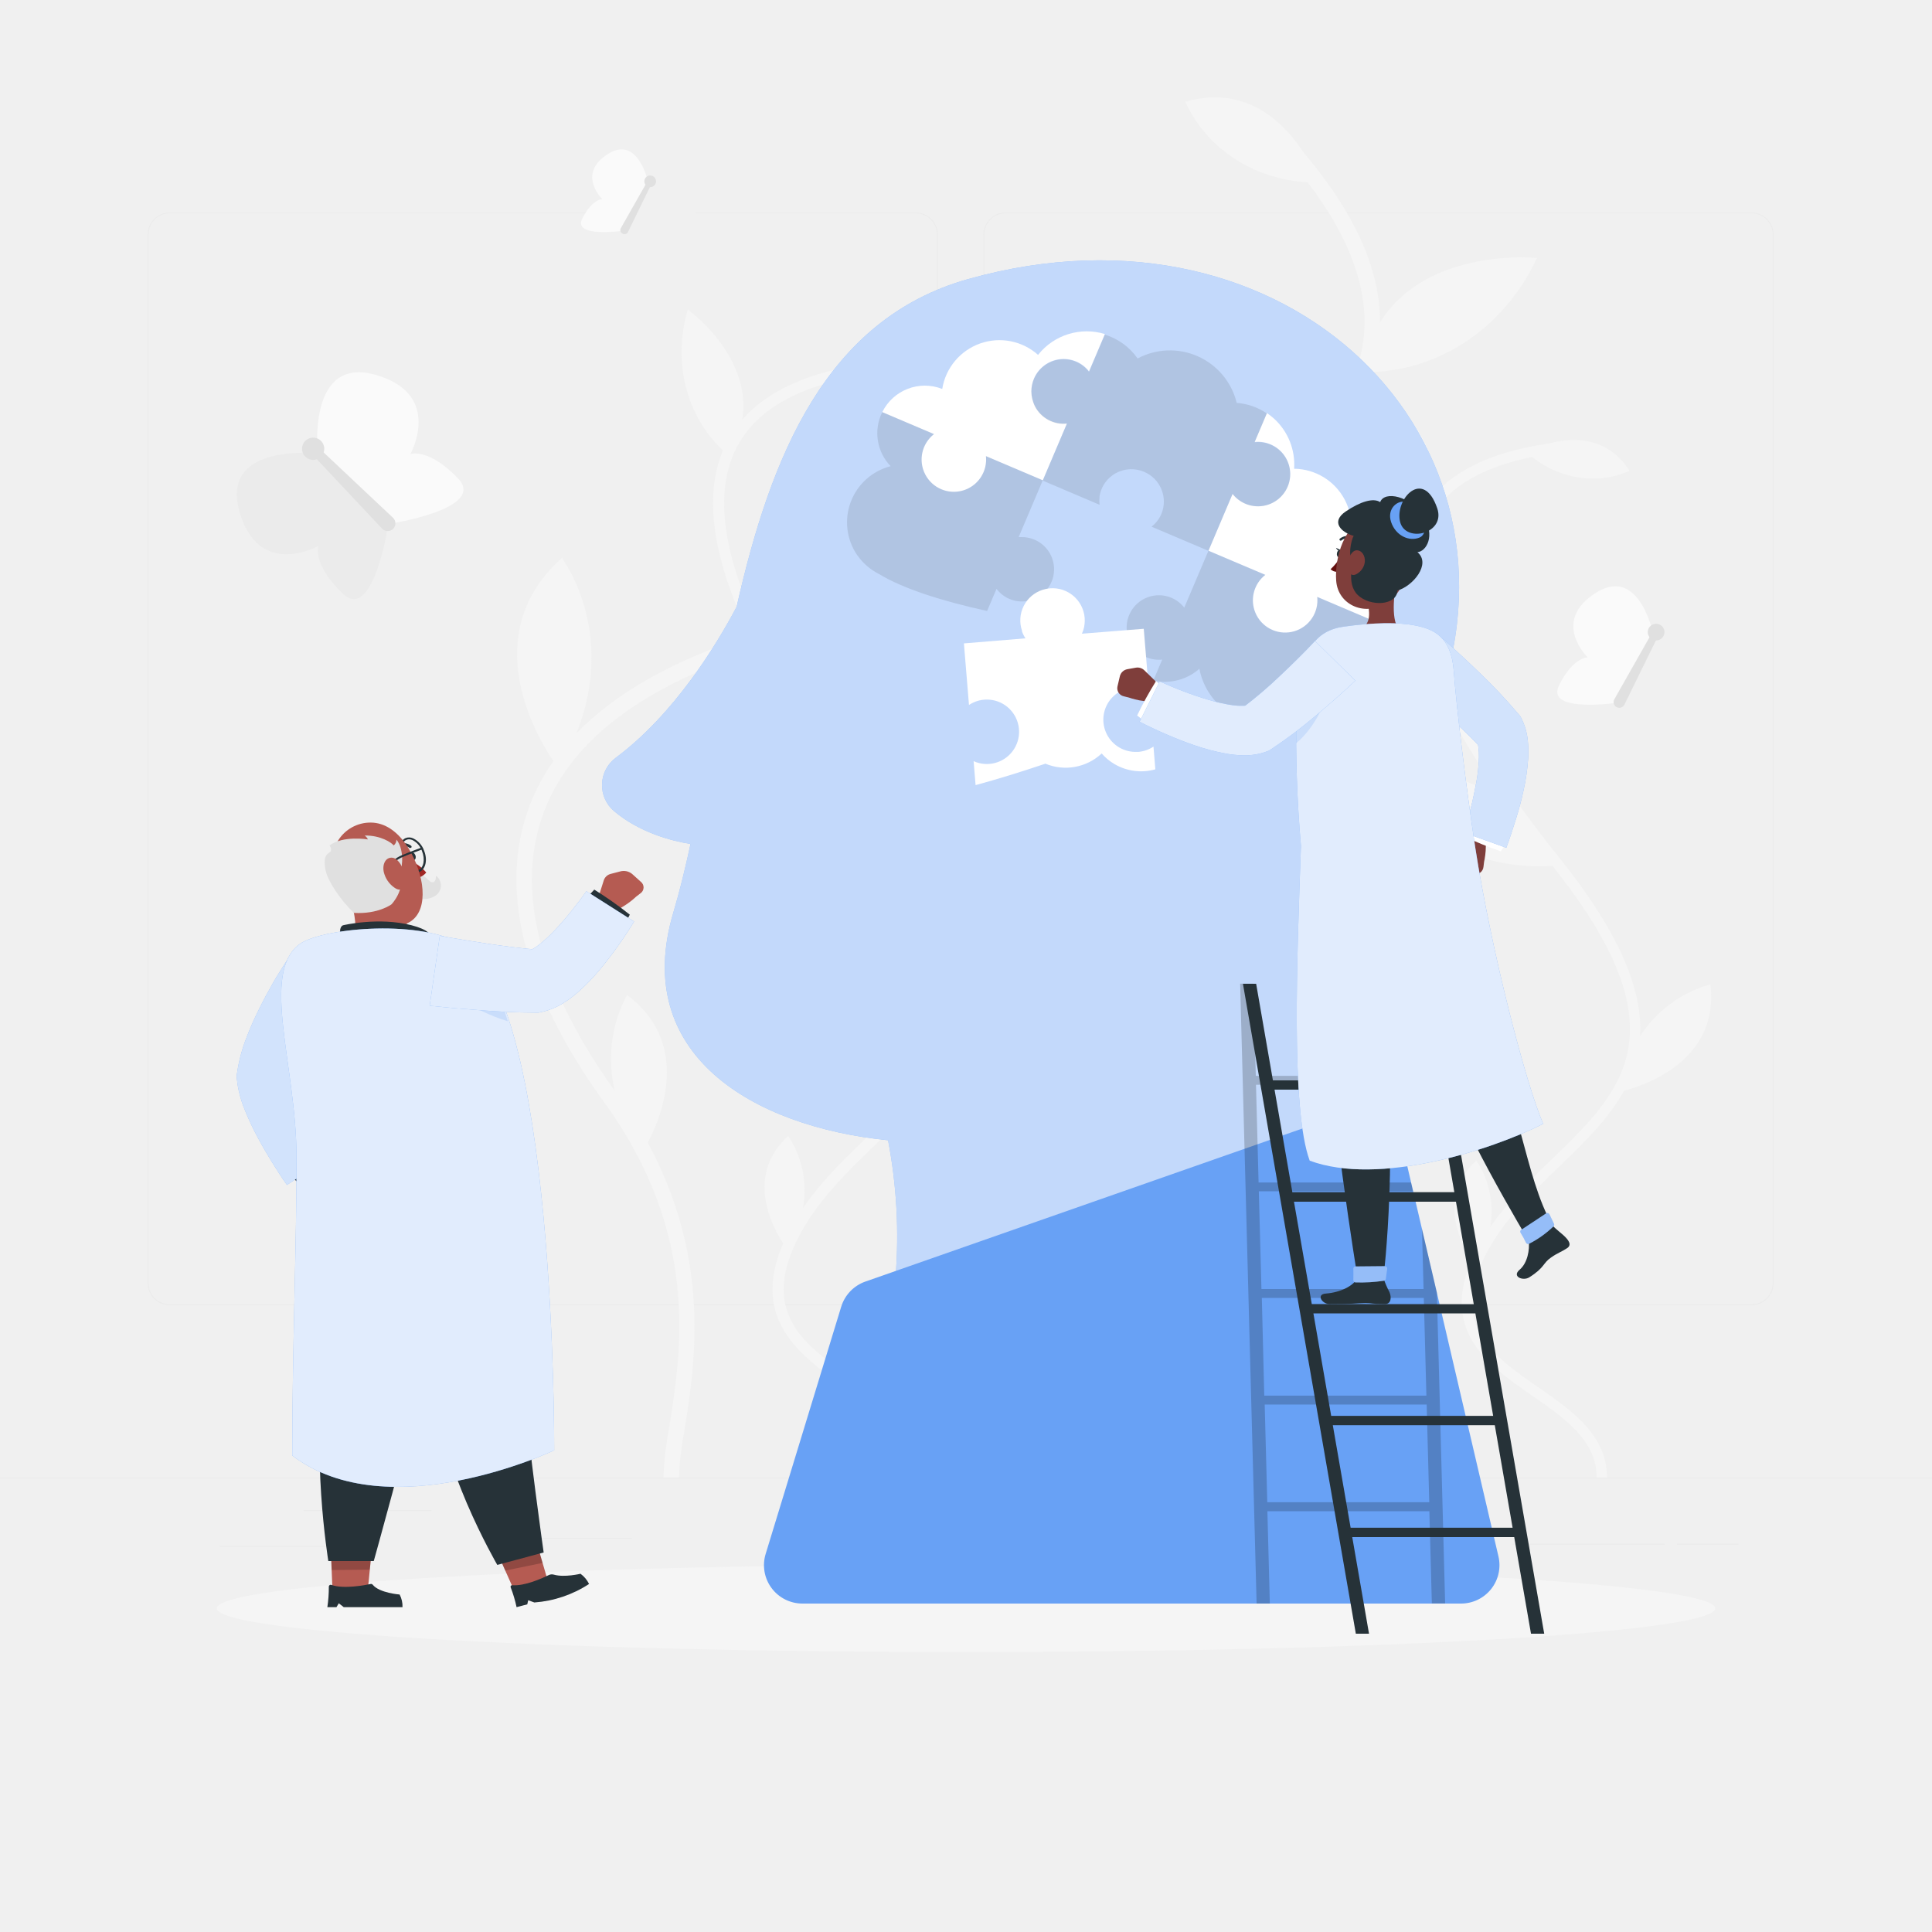
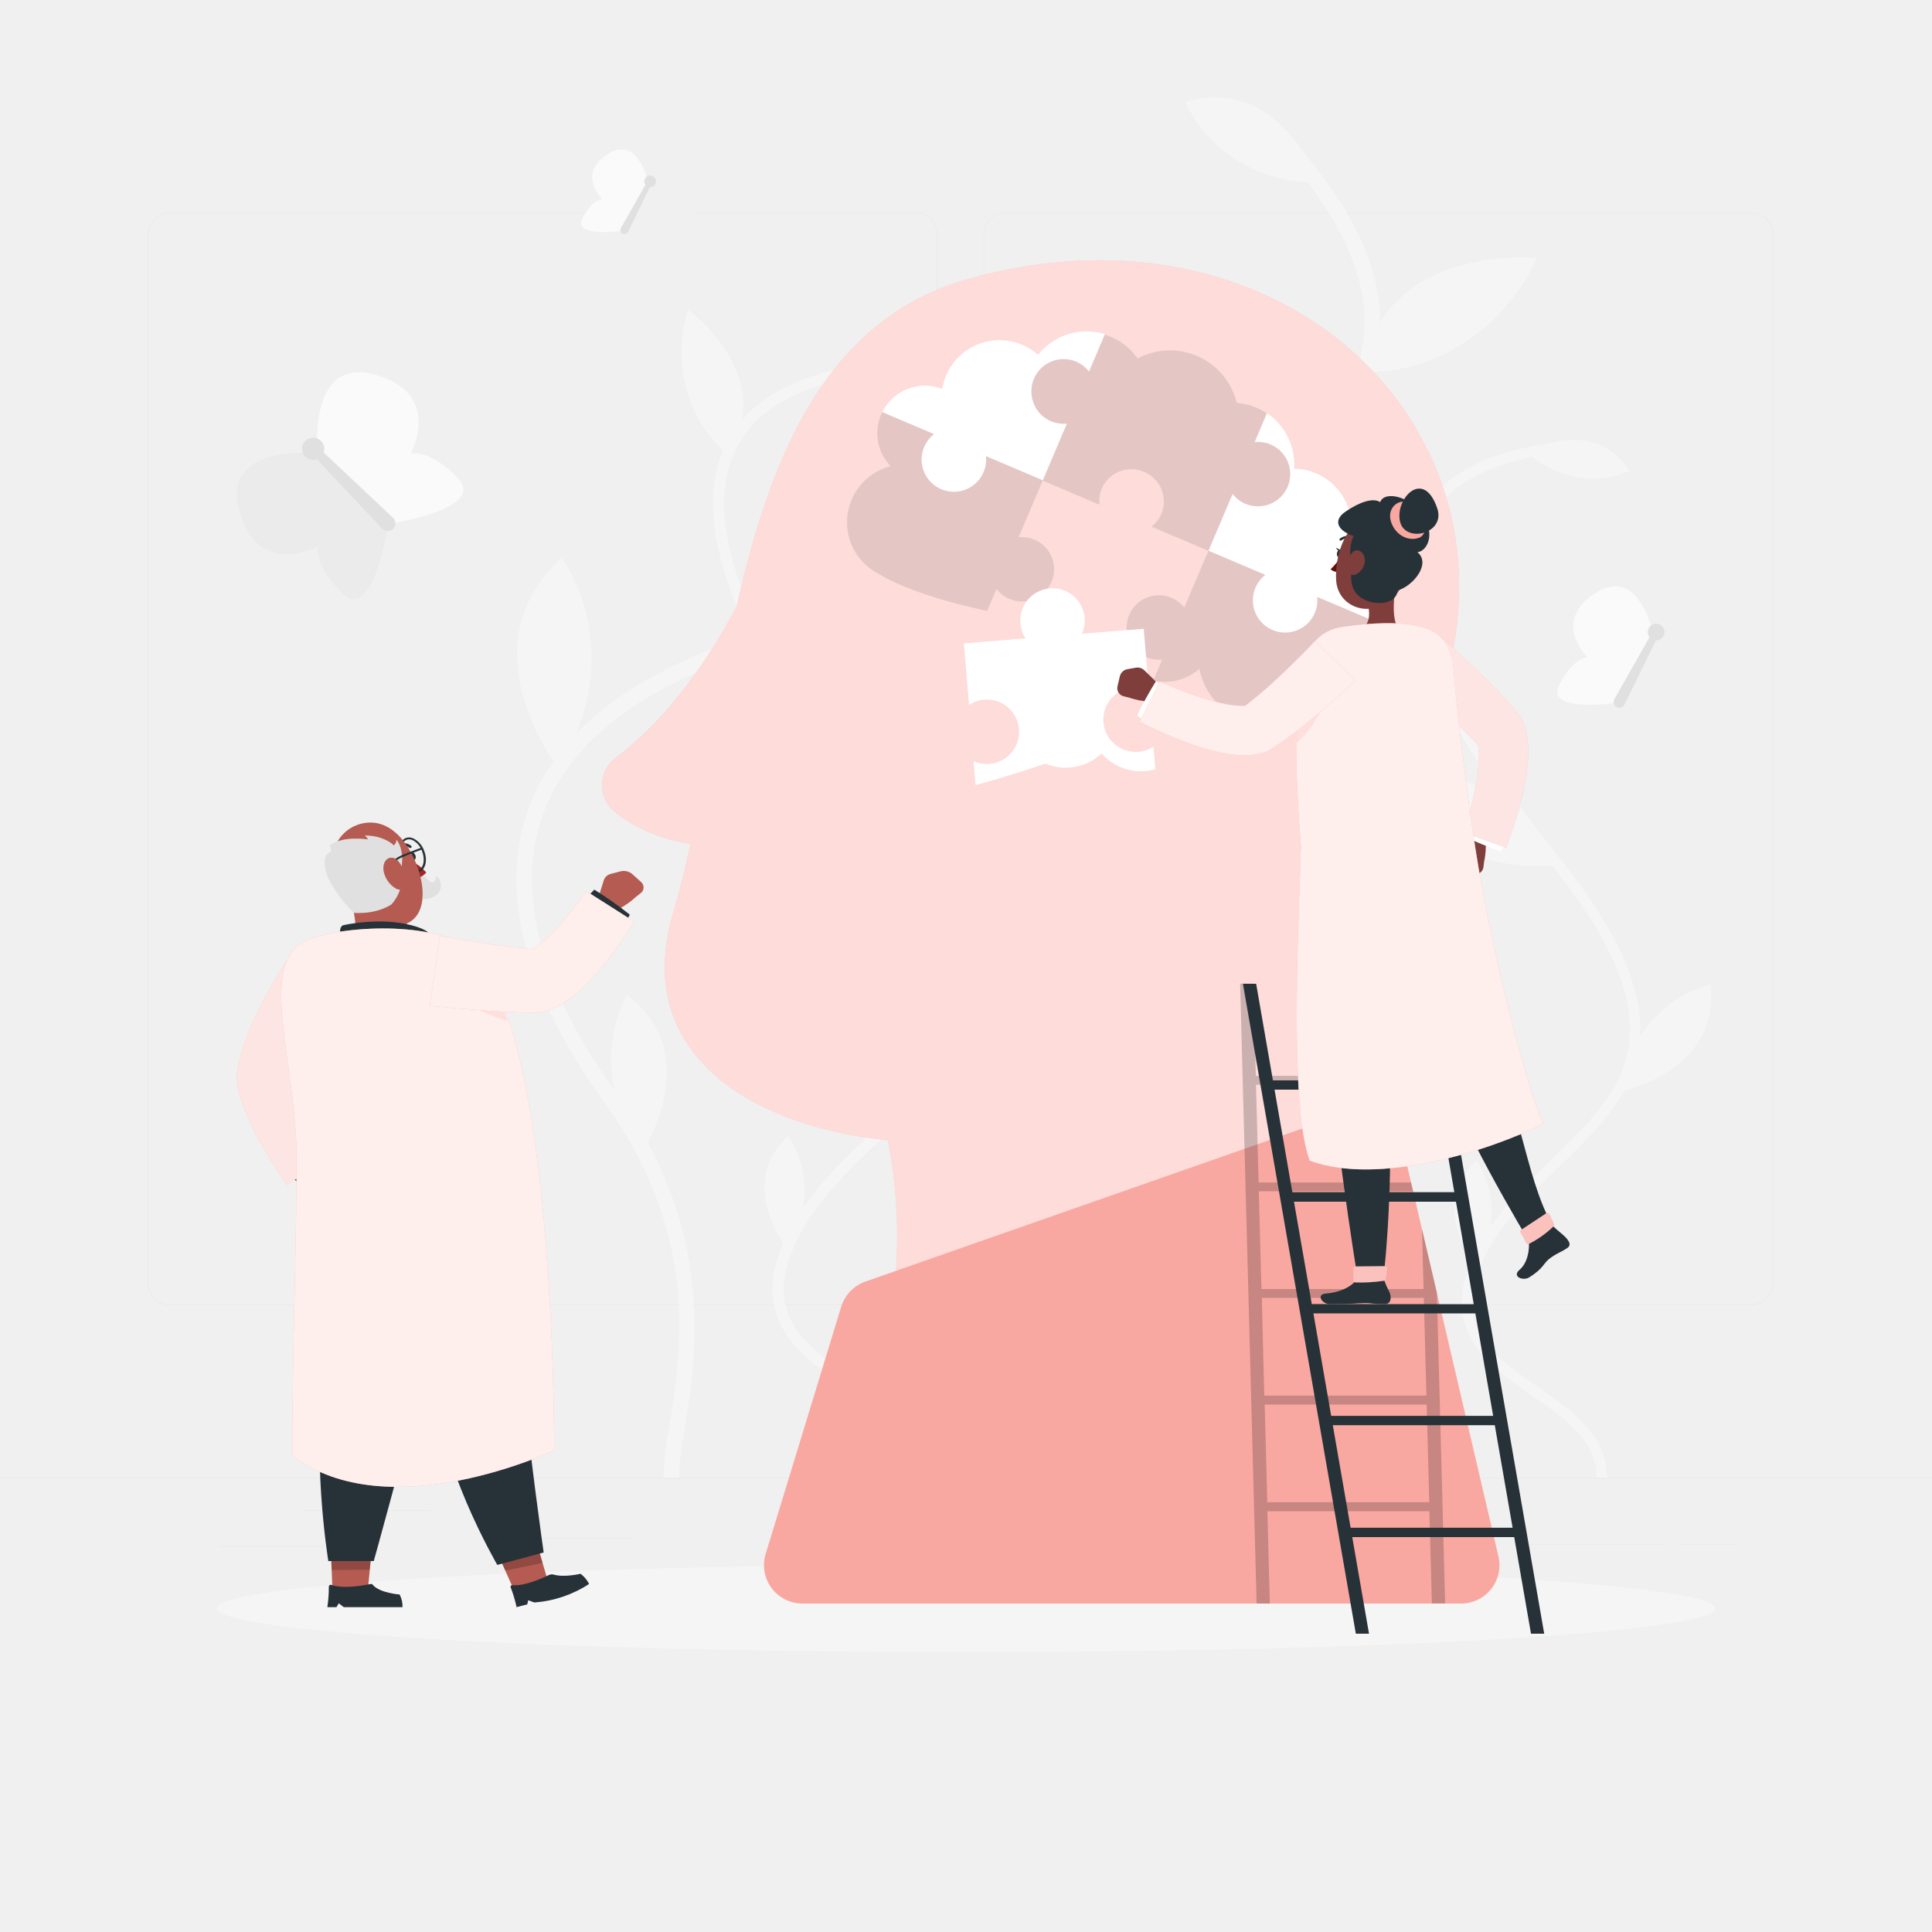
<svg xmlns="http://www.w3.org/2000/svg" viewBox="0 0 500 500">
-   <g id="freepik--background-complete--inject-2">
+   <g id="freepik--background-complete--inject-53">
    <rect y="382.4" width="500" height="0.25" style="fill:#ebebeb" />
    <rect x="78.54" y="390.79" width="33.12" height="0.25" style="fill:#ebebeb" />
    <rect x="133.33" y="398" width="30.17" height="0.25" style="fill:#ebebeb" />
    <rect x="56.85" y="400.07" width="38.25" height="0.25" style="fill:#ebebeb" />
    <rect x="434" y="399.53" width="15.9" height="0.25" style="fill:#ebebeb" />
    <rect x="391.47" y="399.53" width="39.32" height="0.25" style="fill:#ebebeb" />
    <rect x="250" y="390.66" width="30.33" height="0.25" style="fill:#ebebeb" />
    <rect x="284.67" y="390.66" width="72.1" height="0.25" style="fill:#ebebeb" />
    <path d="M237,337.8H43.91a5.71,5.71,0,0,1-5.7-5.71V60.66A5.71,5.71,0,0,1,43.91,55H237a5.71,5.71,0,0,1,5.71,5.71V332.09A5.71,5.71,0,0,1,237,337.8ZM43.91,55.2a5.46,5.46,0,0,0-5.45,5.46V332.09a5.46,5.46,0,0,0,5.45,5.46H237a5.47,5.47,0,0,0,5.46-5.46V60.66A5.47,5.47,0,0,0,237,55.2Z" style="fill:#ebebeb" />
    <path d="M453.31,337.8H260.21a5.72,5.72,0,0,1-5.71-5.71V60.66A5.72,5.72,0,0,1,260.21,55h193.1A5.71,5.71,0,0,1,459,60.66V332.09A5.71,5.71,0,0,1,453.31,337.8ZM260.21,55.2a5.47,5.47,0,0,0-5.46,5.46V332.09a5.47,5.47,0,0,0,5.46,5.46h193.1a5.47,5.47,0,0,0,5.46-5.46V60.66a5.47,5.47,0,0,0-5.46-5.46Z" style="fill:#ebebeb" />
    <path d="M175.67,382.4h-4a90.33,90.33,0,0,1,1.51-12.94c3.18-19.91,8-50-16.88-84.29-14.72-20.29-29.94-50.25-18.82-77.71C147.7,182.22,178.15,165,228,156.24,299.36,143.71,342,122.51,351.24,95c5.72-17-1.47-36.52-21.37-57.93l2.93-2.72c21,22.56,28.45,43.4,22.23,61.92-9.75,29-53.44,51.15-126.35,64-48.39,8.5-77.83,24.91-87.49,48.78-10.43,25.76,4.22,54.39,18.35,73.87,25.85,35.64,20.68,67.95,17.59,87.26A87.25,87.25,0,0,0,175.67,382.4Z" style="fill:#f5f5f5" />
    <path d="M144.45,198.71c11.39-17.6,11.28-38.72,1-54.35C119.89,167.19,144.45,198.71,144.45,198.71Z" style="fill:#f5f5f5" />
    <path d="M226.91,158.61c24.56-9.86,50.7-4.62,67.56,12C260,196.65,226.91,158.61,226.91,158.61Z" style="fill:#f5f5f5" />
    <path d="M397.77,66.76c-8.82,18.91-26.69,30-45.33,29.53C358.21,62.71,397.77,66.76,397.77,66.76Z" style="fill:#f5f5f5" />
    <path d="M166.49,297.73c-9.58-12.31-10.85-28-4.2-40.23C182.67,272.78,166.49,297.73,166.49,297.73Z" style="fill:#f5f5f5" />
    <path d="M341.41,47.24c-15.6.22-28.88-8.2-34.65-20.89C331.24,19.29,341.41,47.24,341.41,47.24Z" style="fill:#f5f5f5" />
    <path d="M415.89,382.4h-2.68c0-9.63-8.15-15.28-16.78-21.26C385,353.2,372,344.19,381.67,324.33c4.68-9.59,12.36-17,19.79-24.17,18.52-17.88,34.52-33.32.2-76.22-31.05-38.82-43.25-69.36-35.28-88.32,5.09-12.1,18.11-19.28,38.7-21.34l.26,2.68c-19.53,2-31.8,8.58-36.48,19.7-7.57,18,4.5,47.6,34.9,85.6,35.85,44.82,18.22,61.83-.44,79.84-7.26,7-14.77,14.25-19.23,23.41-8.67,17.79,2.28,25.38,13.87,33.42C406.78,365,415.89,371.37,415.89,382.4Z" style="fill:#f5f5f5" />
    <path d="M419,282.58c2.08-13.93,11.51-24.52,23.65-27.81C445.37,277.6,419,282.58,419,282.58Z" style="fill:#f5f5f5" />
    <path d="M403.25,223.93c-8-15.87-23.5-24.83-39.35-24C369.67,228.4,403.25,223.93,403.25,223.93Z" style="fill:#f5f5f5" />
    <path d="M357.93,101.79c-3.95,13.45.14,27,9.73,35C379.66,117.32,357.93,101.79,357.93,101.79Z" style="fill:#f5f5f5" />
    <path d="M381.83,327.51c5.61-8.85,5.46-19.4.23-27.17C369.42,311.87,381.83,327.51,381.83,327.51Z" style="fill:#f5f5f5" />
    <path d="M395,117c7.76,7,18.19,8.69,26.73,4.85C412.53,107.41,395,117,395,117Z" style="fill:#f5f5f5" />
    <path d="M240.43,382.4h-2.89c0-10.37-8.78-16.46-18.08-22.91-12.34-8.55-26.32-18.25-15.89-39.65,5-10.32,13.3-18.31,21.3-26,20-19.26,37.2-35.9.23-82.11-33.46-41.82-46.6-74.72-38-95.15,5.48-13,19.51-20.76,41.69-23l.28,2.88c-21,2.1-34.26,9.25-39.3,21.22-8.15,19.39,4.85,51.28,37.6,92.22,38.62,48.28,19.63,66.6-.48,86-7.82,7.55-15.9,15.35-20.71,25.22-9.34,19.17,2.45,27.35,14.94,36C230.61,363.7,240.43,370.51,240.43,382.4Z" style="fill:#f5f5f5" />
    <path d="M243.78,274.87c2.23-15,12.39-26.41,25.47-30C272.18,269.5,243.78,274.87,243.78,274.87Z" style="fill:#f5f5f5" />
    <path d="M226.81,211.69c-8.62-17.1-25.32-26.75-42.4-25.82C190.64,216.5,226.81,211.69,226.81,211.69Z" style="fill:#f5f5f5" />
    <path d="M178,80.11c-4.25,14.49.15,29,10.49,37.72C201.4,96.84,178,80.11,178,80.11Z" style="fill:#f5f5f5" />
    <path d="M203.74,323.27c6-9.53,5.87-20.9.24-29.27C190.36,306.42,203.74,323.27,203.74,323.27Z" style="fill:#f5f5f5" />
    <path d="M217.92,96.47c8.36,7.58,19.59,9.36,28.79,5.23C236.8,86.16,217.92,96.47,217.92,96.47Z" style="fill:#f5f5f5" />
    <path d="M82.23,117.33l18.28,18.28s-3.86,25.67-11.83,18-6.27-12.31-6.27-12.31S66.88,150,61.93,132.26,82.23,117.33,82.23,117.33Z" style="fill:#ebebeb" />
    <path d="M82.23,117.33l18.28,18.28s25.68-3.86,18-11.83-12.3-6.27-12.3-6.27S114.86,102,97.16,97,82.23,117.33,82.23,117.33Z" style="fill:#fafafa" />
    <circle cx="81.04" cy="116.14" r="2.88" style="fill:#e0e0e0" />
    <path d="M101.76,136.85h0a2,2,0,0,1-2.84,0L80.63,117.39l1.67-1.67L101.71,134A2,2,0,0,1,101.76,136.85Z" style="fill:#e0e0e0" />
    <path d="M428,164.7l-9,17.12s-19.21,2.91-15.51-4.48,7.42-7.2,7.42-7.2-9.6-9.21,2-16.66S428,164.7,428,164.7Z" style="fill:#fafafa" />
    <path d="M428,164.7l-9,17.12s8.44,17.5,12.45,10.28,1.76-10.18,1.76-10.18,13,2.73,12.65-11S428,164.7,428,164.7Z" style="fill:#f0f0f0" />
    <path d="M430.51,164.6a2.16,2.16,0,1,1-.9-2.92A2.15,2.15,0,0,1,430.51,164.6Z" style="fill:#e0e0e0" />
    <path d="M418.37,183h0a1.48,1.48,0,0,1-.6-2l9.85-17.37,1.56.83-8.79,17.92A1.48,1.48,0,0,1,418.37,183Z" style="fill:#e0e0e0" />
    <path d="M167.87,47.68l-6.32,12s-13.44,2-10.85-3.13,5.19-5,5.19-5-6.72-6.44,1.37-11.65S167.87,47.68,167.87,47.68Z" style="fill:#fafafa" />
    <path d="M167.87,47.68l-6.32,12s5.9,12.25,8.71,7.2,1.23-7.13,1.23-7.13,9.11,1.91,8.85-7.71S167.87,47.68,167.87,47.68Z" style="fill:#f0f0f0" />
    <path d="M169.62,47.6a1.51,1.51,0,1,1-.63-2A1.51,1.51,0,0,1,169.62,47.6Z" style="fill:#e0e0e0" />
    <path d="M161.12,60.46h0A1,1,0,0,1,160.7,59l6.89-12.15,1.09.57L162.54,60A1,1,0,0,1,161.12,60.46Z" style="fill:#e0e0e0" />
  </g>
-   <g id="freepik--Shadow--inject-2">
-     <ellipse id="freepik--path--inject-2" cx="250" cy="416.24" rx="193.89" ry="11.32" style="fill:#f5f5f5" />
+   <g id="freepik--Shadow--inject-53">
+     <ellipse id="freepik--path--inject-53" cx="250" cy="416.24" rx="193.89" ry="11.32" style="fill:#f5f5f5" />
  </g>
-   <g id="freepik--Head--inject-2">
-     <path d="M371.37,184.33c27.05-70.41-37.54-135.5-120.79-112.11-36.92,10.37-51.17,46-59.94,84.82-5.26,9.94-16.11,27.77-31.28,39.07a8.82,8.82,0,0,0-.43,13.82c6.61,5.56,14.85,7.69,19.78,8.49-1.35,6.25-2.81,12.24-4.48,17.85-10.83,36.5,20.39,55.28,55.6,58.83a132,132,0,0,1,1.94,35.37c-1.21,15.58,13,27.91,28.33,24.82l69-13.93a23.68,23.68,0,0,0,18.93-25.24,564.57,564.57,0,0,1-.16-89.87C355.86,216.81,363.64,204.42,371.37,184.33Z" style="fill:#68A1F5" />
+   <g id="freepik--Head--inject-53">
+     <path d="M371.37,184.33c27.05-70.41-37.54-135.5-120.79-112.11-36.92,10.37-51.17,46-59.94,84.82-5.26,9.94-16.11,27.77-31.28,39.07a8.82,8.82,0,0,0-.43,13.82c6.61,5.56,14.85,7.69,19.78,8.49-1.35,6.25-2.81,12.24-4.48,17.85-10.83,36.5,20.39,55.28,55.6,58.83a132,132,0,0,1,1.94,35.37c-1.21,15.58,13,27.91,28.33,24.82l69-13.93a23.68,23.68,0,0,0,18.93-25.24,564.57,564.57,0,0,1-.16-89.87C355.86,216.81,363.64,204.42,371.37,184.33Z" style="fill:#F9A8A1" />
    <path d="M371.37,184.33c27.05-70.41-37.54-135.5-120.79-112.11-36.92,10.37-51.17,46-59.94,84.82-5.26,9.94-16.11,27.77-31.28,39.07a8.82,8.82,0,0,0-.43,13.82c6.61,5.56,14.85,7.69,19.78,8.49-1.35,6.25-2.81,12.24-4.48,17.85-10.83,36.5,20.39,55.28,55.6,58.83a132,132,0,0,1,1.94,35.37c-1.21,15.58,13,27.91,28.33,24.82l69-13.93a23.68,23.68,0,0,0,18.93-25.24,564.57,564.57,0,0,1-.16-89.87C355.86,216.81,363.64,204.42,371.37,184.33Z" style="fill:#fff;opacity:0.6" />
-     <path d="M378.08,415H207.66a9.94,9.94,0,0,1-9.51-12.84l19.56-64a10,10,0,0,1,6.22-6.48l125.64-44a9.93,9.93,0,0,1,13,7.12l25.23,108A9.94,9.94,0,0,1,378.08,415Z" style="fill:#68A1F5" />
+     <path d="M378.08,415H207.66a9.94,9.94,0,0,1-9.51-12.84l19.56-64a10,10,0,0,1,6.22-6.48l125.64-44a9.93,9.93,0,0,1,13,7.12l25.23,108A9.94,9.94,0,0,1,378.08,415Z" style="fill:#F9A8A1" />
    <path d="M268.68,91.87a15,15,0,0,0-24.83,8.79,12.28,12.28,0,0,0-15.52,6l13.39,5.69a8.35,8.35,0,1,0,13.44,5.7l14.71,6.25,6.25-14.71a8.34,8.34,0,0,1-8.26-4.45,8.06,8.06,0,0,1-.42-1c-.11-.3-.2-.6-.28-.91a8.29,8.29,0,0,1-.24-1.93s0,0,0-.07a8.48,8.48,0,0,1,.67-3.25,8.34,8.34,0,0,1,14.25-1.88l4.1-9.65a16.07,16.07,0,0,0-17.25,5.34Z" style="fill:#fff" />
    <path d="M261.23,155a8.26,8.26,0,0,0,4.52.56A8.33,8.33,0,0,0,264.41,139a6.79,6.79,0,0,0-.78,0h0l6.24-14.71-14.71-6.25a8.27,8.27,0,0,1-.61,4.13,8.35,8.35,0,1,1-12.83-9.83l-13.39-5.69a12.27,12.27,0,0,0,2.17,14,15,15,0,0,0-8.67,23h0l.22.29a15.13,15.13,0,0,0,5.41,4.6c6.27,3.81,16.27,7,28,9.58l2.44-5.73A8.25,8.25,0,0,0,261.23,155Z" style="opacity:0.1" />
    <path d="M328.82,115a8.35,8.35,0,0,1,5,6.44,9.24,9.24,0,0,1,.1,1.18v.08A8.35,8.35,0,0,1,319,127.83l-6.24,14.7h0l14.71,6.24a8.35,8.35,0,1,0,13.44,5.71l13.49,5.73a12.32,12.32,0,0,0-7.14-15.63,15,15,0,0,0-12.34-23.27,16.06,16.06,0,0,0-5.17-12.94,16.23,16.23,0,0,0-1.87-1.46l-3.17,7.47A8.27,8.27,0,0,1,328.82,115Z" style="fill:#fff" />
    <path d="M278.52,93.64a8.35,8.35,0,0,0-10.94,4.42,8.48,8.48,0,0,0-.67,3.25s0,0,0,.07a8.29,8.29,0,0,0,.24,1.93c.08.31.17.61.28.91a8.06,8.06,0,0,0,.42,1,8.34,8.34,0,0,0,8.26,4.45h0l-6.25,14.71h0l14.7,6.25a8.93,8.93,0,0,1,0-2,.17.17,0,0,1,0-.07s0-.09,0-.13a8.32,8.32,0,0,1,9.63-6.88,7.88,7.88,0,0,1,1.86.54h0A8.35,8.35,0,0,1,300.57,133a8.25,8.25,0,0,1-1.78,2.63,9.72,9.72,0,0,1-.76.68l14.71,6.24,6.24-14.7a8.35,8.35,0,0,0,14.92-5.13v-.08a9.24,9.24,0,0,0-.1-1.18,8.31,8.31,0,0,0-9.11-7h0l3.17-7.47a16,16,0,0,0-7.8-2.72,17.79,17.79,0,0,0-25.65-11.5,16.12,16.12,0,0,0-8.48-6.17l-4.1,9.65A8.34,8.34,0,0,0,278.52,93.64Z" style="opacity:0.1" />
    <path d="M340.27,158.62a8.35,8.35,0,1,1-12.82-9.84l-14.71-6.24-6.25,14.71c-.16-.21-.35-.4-.53-.6a8.14,8.14,0,0,0-2.78-1.94,8.35,8.35,0,0,0-7.29,15c.24.13.5.26.76.37a8.39,8.39,0,0,0,4.13.62h0l-2.31,5.43a13.62,13.62,0,0,0,10.14-1.72,13.84,13.84,0,0,0,1.79-1.33,17.62,17.62,0,0,0,2.32,5.94,17.93,17.93,0,0,0,33.11-11,12.31,12.31,0,0,0,8.55-7.8l-13.49-5.73A8.39,8.39,0,0,1,340.27,158.62Z" style="opacity:0.1" />
    <g style="opacity:0.2">
      <polygon points="327.26 363.52 327.93 388.81 369.85 388.81 369.18 363.52 327.26 363.52" style="fill:none" />
      <polygon points="368.44 335.93 326.52 335.93 327.19 361.22 369.12 361.22 368.44 335.93" style="fill:none" />
    </g>
  </g>
-   <g id="freepik--character-1--inject-2">
+   <g id="freepik--character-1--inject-53">
    <path d="M88.13,308l.17-2.48a2.55,2.55,0,0,0-.94-2.26l-3-2.23a4.25,4.25,0,0,0-4.38-.28l-1,.44c-.54,4.15,1.61,8.58,1.61,8.58l.48,1.36a1.84,1.84,0,0,0,2.77,1l2.64-1.46A3.42,3.42,0,0,0,88.13,308Z" style="fill:#b55b52" />
    <path d="M83.71,299l1.54,1.25a88.78,88.78,0,0,1-7.81,6.08,17.74,17.74,0,0,0-1.91-1.62Z" style="fill:#263238" />
-     <path d="M89.58,258.38c-.57.73-1.28,1.71-1.9,2.6s-1.28,1.83-1.9,2.75c-1.23,1.86-2.42,3.74-3.51,5.62A62.86,62.86,0,0,0,79.35,275a27,27,0,0,0-1.8,5l.09-1.72a5.92,5.92,0,0,0,.19,1.61,22.75,22.75,0,0,0,.69,2.41,56.54,56.54,0,0,0,2.18,5.4c.84,1.84,1.78,3.69,2.76,5.53s2,3.72,3,5.39l-12.2,8.05c-1.41-2-2.63-3.91-3.87-5.92s-2.41-4-3.55-6.12a73.36,73.36,0,0,1-3.21-6.71c-.49-1.21-1-2.47-1.38-3.87a24.3,24.3,0,0,1-.95-4.91l-.06-.7.15-1a42.22,42.22,0,0,1,2.33-8.73A80.36,80.36,0,0,1,67,261.25c1.15-2.35,2.37-4.62,3.64-6.84.63-1.11,1.28-2.22,2-3.31s1.31-2.13,2.12-3.35Z" style="fill:#68A1F5" />
+     <path d="M89.58,258.38c-.57.73-1.28,1.71-1.9,2.6s-1.28,1.83-1.9,2.75c-1.23,1.86-2.42,3.74-3.51,5.62A62.86,62.86,0,0,0,79.35,275a27,27,0,0,0-1.8,5l.09-1.72a5.92,5.92,0,0,0,.19,1.61,22.75,22.75,0,0,0,.69,2.41,56.54,56.54,0,0,0,2.18,5.4c.84,1.84,1.78,3.69,2.76,5.53s2,3.72,3,5.39l-12.2,8.05c-1.41-2-2.63-3.91-3.87-5.92s-2.41-4-3.55-6.12a73.36,73.36,0,0,1-3.21-6.71c-.49-1.21-1-2.47-1.38-3.87a24.3,24.3,0,0,1-.95-4.91l-.06-.7.15-1a42.22,42.22,0,0,1,2.33-8.73A80.36,80.36,0,0,1,67,261.25c1.15-2.35,2.37-4.62,3.64-6.84.63-1.11,1.28-2.22,2-3.31s1.31-2.13,2.12-3.35Z" style="fill:#F9A8A1" />
    <path d="M89.58,258.38c-.57.73-1.28,1.71-1.9,2.6s-1.28,1.83-1.9,2.75c-1.23,1.86-2.42,3.74-3.51,5.62A62.86,62.86,0,0,0,79.35,275a27,27,0,0,0-1.8,5l.09-1.72a5.92,5.92,0,0,0,.19,1.61,22.75,22.75,0,0,0,.69,2.41,56.54,56.54,0,0,0,2.18,5.4c.84,1.84,1.78,3.69,2.76,5.53s2,3.72,3,5.39l-12.2,8.05c-1.41-2-2.63-3.91-3.87-5.92s-2.41-4-3.55-6.12a73.36,73.36,0,0,1-3.21-6.71c-.49-1.21-1-2.47-1.38-3.87a24.3,24.3,0,0,1-.95-4.91l-.06-.7.15-1a42.22,42.22,0,0,1,2.33-8.73A80.36,80.36,0,0,1,67,261.25c1.15-2.35,2.37-4.62,3.64-6.84.63-1.11,1.28-2.22,2-3.31s1.31-2.13,2.12-3.35Z" style="fill:#fff;opacity:0.7" />
    <polygon points="138.39 397.53 127.76 399.72 133.12 411.75 142.01 409.93 138.39 397.53" style="fill:#b55b52" />
    <polygon points="138.39 397.53 127.75 399.73 130.76 406.46 140.42 404.48 138.39 397.53" style="opacity:0.2" />
    <path d="M113.58,359.73c-5.3-16.47-18-33-17-49.26l35.41-.09s2.31,32.8,3.51,48c1.25,15.76,5.2,43.4,5.2,43.4l-12,3.22S112.66,377.37,113.58,359.73Z" style="fill:#263238" />
    <path d="M133.69,415.93l2.77-.73.24-1.06,1.59.58a29.85,29.85,0,0,0,14.16-4.79,7.25,7.25,0,0,0-2.21-2.64s-4.12,1-6.86.24a1.82,1.82,0,0,0-1.34.09c-1.71.84-6.3,2.91-9.47,2.63a.4.4,0,0,0-.41.55A33.62,33.62,0,0,1,133.69,415.93Z" style="fill:#263238" />
    <polygon points="96.42 399.02 85.54 399.13 86.06 411.96 95.15 411.89 96.42 399.02" style="fill:#b55b52" />
    <polygon points="96.42 399.03 85.54 399.13 85.83 406.32 95.71 406.23 96.42 399.03" style="opacity:0.2" />
    <path d="M84.59,355.6c-.88-16.48-10.08-33.89-5.65-44.46l33.89-.76s-.32,31.83-3.84,47C105.33,373.21,96.73,404,96.73,404l-11.76,0S80.17,374.39,84.59,355.6Z" style="fill:#263238" />
    <path d="M110.89,227.76c1.19,1.15,2,.46,1.93-1.12a3.13,3.13,0,0,1-.5,5.37c-2.22,1.26-4.72.55-5.59-.81l-.34-4.65C108.08,225.69,109.1,226.05,110.89,227.76Z" style="fill:#e0e0e0" />
    <path d="M105.93,222.72l1.77,4.55a4.15,4.15,0,0,0,2.61-1.46A10.2,10.2,0,0,0,105.93,222.72Z" style="fill:#a02724" />
    <path d="M106.24,221.83c.21.54.67.86,1,.71s.47-.69.25-1.23-.67-.86-1-.72S106,221.29,106.24,221.83Z" style="fill:#263238" />
    <path d="M107.64,225.78a2.76,2.76,0,0,1-1.09-.24,5.54,5.54,0,0,1-2.73-3.1c-1-2.41-.42-4.9,1.19-5.56A2.48,2.48,0,0,1,107,217a5.54,5.54,0,0,1,2.73,3.1c1,2.41.42,4.9-1.19,5.56A2.22,2.22,0,0,1,107.64,225.78Zm-1.78-8.57a1.85,1.85,0,0,0-.66.13c-1.36.56-1.77,2.76-.91,4.91h0a5,5,0,0,0,2.46,2.83,2,2,0,0,0,1.55.07c1.36-.56,1.77-2.76.91-4.91a5,5,0,0,0-2.46-2.83A2.32,2.32,0,0,0,105.86,217.21Z" style="fill:#263238" />
    <path d="M106.3,219.42a.32.32,0,0,1-.31,0,2.69,2.69,0,0,0-2.42-.43.34.34,0,0,1-.44-.19.35.35,0,0,1,.19-.45,3.38,3.38,0,0,1,3.06.52.33.33,0,0,1,.08.47A.28.28,0,0,1,106.3,219.42Z" style="fill:#263238" />
    <path d="M87,227c3,6.47,5.25,10.79,10.2,12.06,9.85,2.52,13-2.92,12-10.18-1-6.53-5.77-16-13.29-16A9.84,9.84,0,0,0,87,227Z" style="fill:#b55b52" />
    <path d="M108.68,243.56a6.38,6.38,0,0,0-3.05-2.89,5.9,5.9,0,0,1-.1-4L90.63,232c1.2,4.92,2.14,8.82.31,11.21,2.93,1.78,8.3,5,14.15,4.83S109.63,245.62,108.68,243.56Z" style="fill:#b55b52" />
    <path d="M88.32,242.68c-.89-2.84.46-3.22.46-3.22s9.21-2.21,17.75,0,3.4,5.3,3.4,5.3Z" style="fill:#263238" />
    <path d="M103.44,226.1c.94-2.19,1-6.6-.84-8.8a1.84,1.84,0,0,1-.72,1.5c-.47-.7-3.39-2.65-7.5-2.56a2.51,2.51,0,0,1,.83,1s-6.44-1.07-9.92,1.56c0,0,.74,1,.2,1.66-1.27.72-1.79,1.61-1.28,4.54s4,8.06,7.39,11.26c6.34.36,9.73-2.23,9.73-2.23S105,230.2,103.44,226.1Z" style="fill:#e0e0e0" />
    <path d="M100.36,225.25h-.06a.24.24,0,0,1-.18-.3c.4-1.56,2.48-3.05,3.83-3.6,2-.85,5.13-2,5.16-2a.25.25,0,0,1,.17.47s-3.11,1.14-5.14,2c-1.22.5-3.18,1.88-3.54,3.26A.26.26,0,0,1,100.36,225.25Z" style="fill:#263238" />
    <path d="M99.5,226.29a6.76,6.76,0,0,0,3,3.7c1.78.93,2.77-1,2.37-3.16-.36-2-1.71-4.88-3.54-4.87S98.76,224.24,99.5,226.29Z" style="fill:#b55b52" />
    <path d="M113.44,243.11a137.47,137.47,0,0,0-30.24.48,10.2,10.2,0,0,0-8.49,12.15c4.7,23.68,2.38,52.21,2.87,56.89,0,0,29.56,7.28,56-.65,3.09-29-7.31-53.08-12.06-63.1A10.16,10.16,0,0,0,113.44,243.11Z" style="fill:#263238" />
    <path d="M84.72,415.93h2.36l.6-1,1.28,1h15.21a6.54,6.54,0,0,0-.75-3.27s-5.21-.39-6.94-2.51a.55.55,0,0,0-.54-.22c-1.4.3-7,1.37-10.16.25a.49.49,0,0,0-.68.47A34.61,34.61,0,0,1,84.72,415.93Z" style="fill:#263238" />
-     <path d="M119.34,244.16c-12.27-6.46-36.45-3.73-41.79.17-10.19,7.45-.9,31.6-.82,54.65s-1.09,49.07-1.09,77.71c24.87,19,67.78-1.35,67.78-1.35S144,257.16,119.34,244.16Z" style="fill:#68A1F5" />
+     <path d="M119.34,244.16c-12.27-6.46-36.45-3.73-41.79.17-10.19,7.45-.9,31.6-.82,54.65s-1.09,49.07-1.09,77.71c24.87,19,67.78-1.35,67.78-1.35S144,257.16,119.34,244.16Z" style="fill:#F9A8A1" />
    <path d="M119.34,244.16c-12.27-6.46-36.45-3.73-41.79.17-10.19,7.45-.9,31.6-.82,54.65s-1.09,49.07-1.09,77.71c24.87,19,67.78-1.35,67.78-1.35S144,257.16,119.34,244.16Z" style="fill:#fff;opacity:0.8" />
-     <path d="M128.72,256.77l-9.55,1.71a46.26,46.26,0,0,0,12.25,5.82A79.7,79.7,0,0,0,128.72,256.77Z" style="fill:#68A1F5;opacity:0.2" />
+     <path d="M128.72,256.77l-9.55,1.71a46.26,46.26,0,0,0,12.25,5.82A79.7,79.7,0,0,0,128.72,256.77Z" style="fill:#F9A8A1;opacity:0.2" />
    <path d="M160.52,225.52l-2.41.63a2.53,2.53,0,0,0-1.83,1.61l-1.14,3.6a4.26,4.26,0,0,0,1.14,4.24l.72.76c4.1-.83,7.61-4.29,7.61-4.29l1.14-.88a1.85,1.85,0,0,0,.08-3l-2.22-2A3.41,3.41,0,0,0,160.52,225.52Z" style="fill:#b55b52" />
    <path d="M152,232.17l1.8-1.94a99.87,99.87,0,0,1,9.19,6.48,19.06,19.06,0,0,0-1.22,2.61Z" style="fill:#263238" />
-     <path d="M113.82,242.18c2,.38,4.19.75,6.29,1.09s4.23.68,6.33,1c4.21.62,8.43,1.17,12.44,1.49l-1.73.12c-.32.11,0,.09.54-.18a11.39,11.39,0,0,0,1.83-1.21,36.73,36.73,0,0,0,4.23-3.93c1.42-1.49,2.81-3.12,4.16-4.8.67-.84,1.34-1.7,2-2.56s1.31-1.79,1.85-2.55l12.34,7.84c-.73,1.19-1.35,2.16-2.05,3.22s-1.38,2.06-2.1,3.07c-1.43,2-2.94,4-4.6,6a53,53,0,0,1-5.64,5.87,28.29,28.29,0,0,1-3.8,2.86,17.64,17.64,0,0,1-5.89,2.42l-.61.13h-1.11c-4.73,0-9.22-.28-13.7-.59q-3.36-.24-6.69-.53c-2.24-.2-4.42-.41-6.71-.65Z" style="fill:#68A1F5" />
+     <path d="M113.82,242.18c2,.38,4.19.75,6.29,1.09s4.23.68,6.33,1c4.21.62,8.43,1.17,12.44,1.49l-1.73.12c-.32.11,0,.09.54-.18a11.39,11.39,0,0,0,1.83-1.21,36.73,36.73,0,0,0,4.23-3.93c1.42-1.49,2.81-3.12,4.16-4.8.67-.84,1.34-1.7,2-2.56s1.31-1.79,1.85-2.55l12.34,7.84c-.73,1.19-1.35,2.16-2.05,3.22s-1.38,2.06-2.1,3.07c-1.43,2-2.94,4-4.6,6a53,53,0,0,1-5.64,5.87,28.29,28.29,0,0,1-3.8,2.86,17.64,17.64,0,0,1-5.89,2.42l-.61.13h-1.11c-4.73,0-9.22-.28-13.7-.59q-3.36-.24-6.69-.53c-2.24-.2-4.42-.41-6.71-.65Z" style="fill:#F9A8A1" />
    <path d="M113.82,242.18c2,.38,4.19.75,6.29,1.09s4.23.68,6.33,1c4.21.62,8.43,1.17,12.44,1.49l-1.73.12c-.32.11,0,.09.54-.18a11.39,11.39,0,0,0,1.83-1.21,36.73,36.73,0,0,0,4.23-3.93c1.42-1.49,2.81-3.12,4.16-4.8.67-.84,1.34-1.7,2-2.56s1.31-1.79,1.85-2.55l12.34,7.84c-.73,1.19-1.35,2.16-2.05,3.22s-1.38,2.06-2.1,3.07c-1.43,2-2.94,4-4.6,6a53,53,0,0,1-5.64,5.87,28.29,28.29,0,0,1-3.8,2.86,17.64,17.64,0,0,1-5.89,2.42l-.61.13h-1.11c-4.73,0-9.22-.28-13.7-.59q-3.36-.24-6.69-.53c-2.24-.2-4.42-.41-6.71-.65Z" style="fill:#fff;opacity:0.8" />
  </g>
-   <g id="freepik--character-2--inject-2">
+   <g id="freepik--character-2--inject-53">
    <path d="M368,318l.42,15.6H326.46l-.68-25.29H365.7l-.54-2.29H325.72l-.67-25.29h21.24c0-.77,0-1.54,0-2.3H325l-.64-23.86h-3.41L325.21,415h3.42L328,391.11h41.92l.64,23.85H374l-2.14-80.43Zm-41.44,17.9h41.92l.67,25.29H327.19Zm1.41,52.88-.67-25.29h41.92l.67,25.29Z" style="opacity:0.2" />
    <path d="M396.22,422.8h3.42L370.42,254.6H367l4.34,25H329.43l-4.34-25h-3.42l29.22,168.2h3.41l-4.34-25h41.92Zm-14.39-82.89,4.6,26.52H344.51l-4.6-26.52Zm-42.34-2.42L334.88,311H376.8l4.61,26.52ZM371.77,282l4.61,26.53H334.46L329.85,282ZM349.54,395.37l-4.61-26.53h41.92l4.61,26.53Z" style="fill:#263238" />
    <path d="M376.76,224.23l-.63-2.11a2.56,2.56,0,0,1,.42-2.31l2.36-3.06a4.77,4.77,0,0,1,4-1.85l1,0c1.3,3.42.18,8.08.18,8.08l-.17,1.36a2.13,2.13,0,0,1-2.35,1.91l-2.71-.3A2.47,2.47,0,0,1,376.76,224.23Z" style="fill:#7f3e3b" />
    <path d="M380.12,214.82,379,216.49a89.26,89.26,0,0,0,9.41,3.83,17.87,17.87,0,0,1,1.44-2.14Z" style="fill:#fff" />
-     <path d="M372.5,164.53c1.84,1.6,3.56,3.15,5.3,4.76s3.46,3.22,5.16,4.88a138,138,0,0,1,10,10.62l.53.64.25.49a16.25,16.25,0,0,1,1.66,5.81,28.55,28.55,0,0,1,.08,4.68,54.55,54.55,0,0,1-1.19,8.14c-.55,2.58-1.22,5.07-2,7.52s-1.52,4.81-2.46,7.34l-11-3.95c.66-2.06,1.32-4.38,1.87-6.58s1-4.47,1.41-6.66a42.71,42.71,0,0,0,.64-6.31,15.47,15.47,0,0,0-.16-2.6,2.66,2.66,0,0,0-.35-1.15l.79,1.13a126,126,0,0,0-9.49-9c-1.69-1.47-3.41-2.91-5.15-4.34s-3.52-2.86-5.23-4.19Z" style="fill:#68A1F5" />
+     <path d="M372.5,164.53c1.84,1.6,3.56,3.15,5.3,4.76s3.46,3.22,5.16,4.88a138,138,0,0,1,10,10.62l.53.64.25.49a16.25,16.25,0,0,1,1.66,5.81,28.55,28.55,0,0,1,.08,4.68,54.55,54.55,0,0,1-1.19,8.14c-.55,2.58-1.22,5.07-2,7.52s-1.52,4.81-2.46,7.34l-11-3.95c.66-2.06,1.32-4.38,1.87-6.58s1-4.47,1.41-6.66a42.71,42.71,0,0,0,.64-6.31,15.47,15.47,0,0,0-.16-2.6,2.66,2.66,0,0,0-.35-1.15l.79,1.13a126,126,0,0,0-9.49-9c-1.69-1.47-3.41-2.91-5.15-4.34s-3.52-2.86-5.23-4.19Z" style="fill:#F9A8A1" />
    <path d="M372.5,164.53c1.84,1.6,3.56,3.15,5.3,4.76s3.46,3.22,5.16,4.88a138,138,0,0,1,10,10.62l.53.64.25.49a16.25,16.25,0,0,1,1.66,5.81,28.55,28.55,0,0,1,.08,4.68,54.55,54.55,0,0,1-1.19,8.14c-.55,2.58-1.22,5.07-2,7.52s-1.52,4.81-2.46,7.34l-11-3.95c.66-2.06,1.32-4.38,1.87-6.58s1-4.47,1.41-6.66a42.71,42.71,0,0,0,.64-6.31,15.47,15.47,0,0,0-.16-2.6,2.66,2.66,0,0,0-.35-1.15l.79,1.13a126,126,0,0,0-9.49-9c-1.69-1.47-3.41-2.91-5.15-4.34s-3.52-2.86-5.23-4.19Z" style="fill:#fff;opacity:0.7" />
    <path d="M361.57,149.87c-.85,3.9-1.77,11.06.9,13.66,0,0-3.73-.56-11.32,4.3-2.45-3.26-.81-4.3-.81-4.3,4.37-1,4.33-4.27,3.64-7.3Z" style="fill:#7f3e3b" />
    <path d="M347.23,143.34c-.1.52-.45.9-.79.85s-.54-.53-.44-1.06.45-.9.79-.84S347.33,142.82,347.23,143.34Z" style="fill:#263238" />
    <path d="M346.92,139.92a.36.36,0,0,1-.21-.11.31.31,0,0,1,.07-.43,3.22,3.22,0,0,1,2.83-.57.29.29,0,0,1,.19.39.32.32,0,0,1-.4.19,2.59,2.59,0,0,0-2.24.47A.28.28,0,0,1,346.92,139.92Z" style="fill:#263238" />
    <path d="M346.83,144.31a14.68,14.68,0,0,1-2.48,3,2.23,2.23,0,0,0,1.79.66Z" style="fill:#630f0f" />
    <path d="M346.94,142.34l-1.19-.57S346.21,142.86,346.94,142.34Z" style="fill:#263238" />
    <path d="M364.82,144.29c-1.44,6.17-1.91,8.81-5.63,11.49-5.6,4-12.94.94-13.39-5.52-.41-5.82,2-14.92,8.6-16.4A8.66,8.66,0,0,1,364.82,144.29Z" style="fill:#7f3e3b" />
    <path d="M350.34,145.05c-1.68-.4-.69-5.34,0-6.36-3.37-.95-5.95-3.68-2.1-6.3s7.21-3.6,8.95-2.44c1.05-3,7.87-1.65,11.21,3.69,3.17,5.05.7,9.09-1.57,9.26,3.6,3-1.1,8.77-5.17,9.93-.23,4-7.14,4.18-10.27,1.16S350.34,145.05,350.34,145.05Z" style="fill:#263238" />
    <path d="M353.08,146.08a4.13,4.13,0,0,1-2.28,2.62c-1.39.54-2.29-1.06-2.07-2.78.2-1.55,1.15-3.7,2.63-3.49S353.57,144.53,353.08,146.08Z" style="fill:#7f3e3b" />
    <path d="M395.78,330.57c4.08-2.58,3.43-3.63,5.67-5.16,1.92-1.31,2.56-1.36,4.12-2.39,1.3-.86.38-2.14-1-3.38-.71-.63-1.64-1.35-2.73-2.39l-6.2,3.92c.26,2.2-.28,5.67-2.37,7.44S394.15,331.6,395.78,330.57Z" style="fill:#263238" />
    <path d="M344.07,337.49c6.94,0,6.49-.21,9.22-.26,2,0,1.45.26,5.17.26,1.57,0,1.71-1.77,1.13-3.1a23.16,23.16,0,0,1-1.55-3.62h-6.71c-1.19,2.13-4.48,3.7-8.17,4C340.53,334.93,342.12,337.49,344.07,337.49Z" style="fill:#263238" />
    <path d="M342.11,204.91s-.78,35,1.42,57.22c0,20.86,7.81,68.64,7.81,68.64.16,1.07,5.76.64,6.7,0,0,0,4.28-35-.56-68.83,11.46-35.3,10.57-57,10.57-57Z" style="fill:#263238" />
    <path d="M349.09,204.91s13.44,39.5,19.07,58.9c5.9,20.37,20.45,45.41,27.46,57.36,1.33,0,4.72-2.12,6.2-3.92-7.61-13.51-7.82-32.44-19.41-52.54.11-48.25-7.77-59.8-7.77-59.8Z" style="fill:#263238" />
-     <path d="M393.55,319.07a20.87,20.87,0,0,1,1.36,2.5.6.6,0,0,0,.79.33,26.28,26.28,0,0,0,6.36-4.53.56.56,0,0,0,.11-.65L401,314.28a.6.6,0,0,0-.86-.26l-6.48,4.28A.55.55,0,0,0,393.55,319.07Z" style="fill:#68A1F5" />
+     <path d="M393.55,319.07a20.87,20.87,0,0,1,1.36,2.5.6.6,0,0,0,.79.33,26.28,26.28,0,0,0,6.36-4.53.56.56,0,0,0,.11-.65L401,314.28a.6.6,0,0,0-.86-.26l-6.48,4.28A.55.55,0,0,0,393.55,319.07Z" style="fill:#F9A8A1" />
    <path d="M393.55,319.07a20.87,20.87,0,0,1,1.36,2.5.6.6,0,0,0,.79.33,26.28,26.28,0,0,0,6.36-4.53.56.56,0,0,0,.11-.65L401,314.28a.6.6,0,0,0-.86-.26l-6.48,4.28A.55.55,0,0,0,393.55,319.07Z" style="fill:#fff;opacity:0.3" />
-     <path d="M350.24,328.28c0,.73.05,2,0,3a.6.6,0,0,0,.56.61,40.36,40.36,0,0,0,7.39-.44.55.55,0,0,0,.46-.47l.36-2.62a.61.61,0,0,0-.61-.68l-7.65.07A.56.56,0,0,0,350.24,328.28Z" style="fill:#68A1F5" />
+     <path d="M350.24,328.28c0,.73.05,2,0,3a.6.6,0,0,0,.56.61,40.36,40.36,0,0,0,7.39-.44.55.55,0,0,0,.46-.47l.36-2.62a.61.61,0,0,0-.61-.68l-7.65.07A.56.56,0,0,0,350.24,328.28Z" style="fill:#F9A8A1" />
    <path d="M350.24,328.28c0,.73.05,2,0,3a.6.6,0,0,0,.56.61,40.36,40.36,0,0,0,7.39-.44.55.55,0,0,0,.46-.47l.36-2.62a.61.61,0,0,0-.61-.68l-7.65.07A.56.56,0,0,0,350.24,328.28Z" style="fill:#fff;opacity:0.3" />
-     <path d="M339,173.46c.06,2.63.13,5.95.82,12.22.48,5.31,1.12,10.53,2.34,19.23h32.53c-.93-7.52-5.16-16.1-1.25-33a6.58,6.58,0,0,0-5.75-8.1c-1.06-.1-2.19-.19-3.34-.25a101.53,101.53,0,0,0-13.29,0c-1.32.12-2.67.29-4,.47A9.42,9.42,0,0,0,339,173.46Z" style="fill:#68A1F5" />
+     <path d="M339,173.46c.06,2.63.13,5.95.82,12.22.48,5.31,1.12,10.53,2.34,19.23h32.53c-.93-7.52-5.16-16.1-1.25-33a6.58,6.58,0,0,0-5.75-8.1c-1.06-.1-2.19-.19-3.34-.25a101.53,101.53,0,0,0-13.29,0c-1.32.12-2.67.29-4,.47A9.42,9.42,0,0,0,339,173.46Z" style="fill:#F9A8A1" />
    <path d="M285.11,195a13.41,13.41,0,0,0,3.31,2.74A13.57,13.57,0,0,0,299,199.1l-.48-5.88a8.34,8.34,0,0,1-3.94,1.37,8.1,8.1,0,0,1-.85,0,8.34,8.34,0,1,1,2.85-16.23l.74.28L296,162.73,280,164h0a9.85,9.85,0,0,0,.37-.95,8.5,8.5,0,0,0,.34-3.16,8.35,8.35,0,0,0-9-7.63,9,9,0,0,0-1.9.39,8.3,8.3,0,0,0-5.32,10.57.65.65,0,0,0,0,.13.14.14,0,0,0,0,.06,8.12,8.12,0,0,0,.9,1.79l-15.93,1.31,1.31,15.93c.22-.15.45-.27.68-.4a8.34,8.34,0,1,1,.52,14.95l.51,6.2c5.77-1.57,11.85-3.45,18.07-5.55A13.64,13.64,0,0,0,285.11,195Z" style="fill:#fff" />
    <path d="M291.75,173.19l2.17-.39a2.54,2.54,0,0,1,2.24.68l2.77,2.7a4.8,4.8,0,0,1,1.39,4.16l-.15.95c-3.55.89-8-.76-8-.76l-1.34-.33a2.14,2.14,0,0,1-1.63-2.55l.62-2.65A2.44,2.44,0,0,1,291.75,173.19Z" style="fill:#7f3e3b" />
    <path d="M300.71,177.61l-1.53-1.35a91.82,91.82,0,0,0-4.89,8.91,19.09,19.09,0,0,1,2,1.67Z" style="fill:#fff" />
-     <path d="M347.73,162.18c-7,1-11.57,5.8-12.23,21.49a329.63,329.63,0,0,0,1.19,35.24c-1,28.34-2.66,68.18,2.26,81.47,17.85,6.62,46.87-2.68,60.43-9.53-4.39-10-13.43-44.52-17.61-71.67-2.19-14.27-4.89-36.33-5.53-45.44s-5.38-10.94-9.9-11.85S355.24,161.12,347.73,162.18Z" style="fill:#68A1F5" />
+     <path d="M347.73,162.18c-7,1-11.57,5.8-12.23,21.49a329.63,329.63,0,0,0,1.19,35.24c-1,28.34-2.66,68.18,2.26,81.47,17.85,6.62,46.87-2.68,60.43-9.53-4.39-10-13.43-44.52-17.61-71.67-2.19-14.27-4.89-36.33-5.53-45.44s-5.38-10.94-9.9-11.85S355.24,161.12,347.73,162.18Z" style="fill:#F9A8A1" />
    <path d="M347.73,162.18c-7,1-11.57,5.8-12.23,21.49a329.63,329.63,0,0,0,1.19,35.24c-1,28.34-2.66,68.18,2.26,81.47,17.85,6.62,46.87-2.68,60.43-9.53-4.39-10-13.43-44.52-17.61-71.67-2.19-14.27-4.89-36.33-5.53-45.44s-5.38-10.94-9.9-11.85S355.24,161.12,347.73,162.18Z" style="fill:#fff;opacity:0.8" />
-     <path d="M335.5,183.65v0c-.09,2.12-.12,5.15-.08,8.72,5.56-4.6,8.1-12.36,8.1-12.36Z" style="fill:#68A1F5;opacity:0.2" />
-     <path d="M350.76,176.15c-1.74,1.64-3.4,3.14-5.12,4.67s-3.46,3-5.23,4.49a122.62,122.62,0,0,1-11.35,8.53l-.71.45-.51.19a16.29,16.29,0,0,1-6,1,27.51,27.51,0,0,1-4.66-.47,54.53,54.53,0,0,1-8-2.11c-2.5-.85-4.89-1.8-7.25-2.82s-4.6-2.06-7-3.29l5.19-10.43c2,.89,4.2,1.82,6.32,2.62s4.32,1.55,6.46,2.17a42.14,42.14,0,0,0,6.19,1.37,15.34,15.34,0,0,0,2.6.14,3,3,0,0,0,1.19-.21l-1.22.65a109.08,109.08,0,0,0,9.53-8.12c1.57-1.46,3.12-3,4.65-4.49s3.07-3.1,4.48-4.6Z" style="fill:#68A1F5" />
+     <path d="M335.5,183.65v0c-.09,2.12-.12,5.15-.08,8.72,5.56-4.6,8.1-12.36,8.1-12.36Z" style="fill:#F9A8A1;opacity:0.2" />
+     <path d="M350.76,176.15c-1.74,1.64-3.4,3.14-5.12,4.67s-3.46,3-5.23,4.49a122.62,122.62,0,0,1-11.35,8.53l-.71.45-.51.19a16.29,16.29,0,0,1-6,1,27.51,27.51,0,0,1-4.66-.47,54.53,54.53,0,0,1-8-2.11c-2.5-.85-4.89-1.8-7.25-2.82s-4.6-2.06-7-3.29l5.19-10.43c2,.89,4.2,1.82,6.32,2.62s4.32,1.55,6.46,2.17a42.14,42.14,0,0,0,6.19,1.37,15.34,15.34,0,0,0,2.6.14,3,3,0,0,0,1.19-.21l-1.22.65a109.08,109.08,0,0,0,9.53-8.12c1.57-1.46,3.12-3,4.65-4.49s3.07-3.1,4.48-4.6Z" style="fill:#F9A8A1" />
    <path d="M350.76,176.15c-1.74,1.64-3.4,3.14-5.12,4.67s-3.46,3-5.23,4.49a122.62,122.62,0,0,1-11.35,8.53l-.71.45-.51.19a16.29,16.29,0,0,1-6,1,27.51,27.51,0,0,1-4.66-.47,54.53,54.53,0,0,1-8-2.11c-2.5-.85-4.89-1.8-7.25-2.82s-4.6-2.06-7-3.29l5.19-10.43c2,.89,4.2,1.82,6.32,2.62s4.32,1.55,6.46,2.17a42.14,42.14,0,0,0,6.19,1.37,15.34,15.34,0,0,0,2.6.14,3,3,0,0,0,1.19-.21l-1.22.65a109.08,109.08,0,0,0,9.53-8.12c1.57-1.46,3.12-3,4.65-4.49s3.07-3.1,4.48-4.6Z" style="fill:#fff;opacity:0.8" />
-     <path d="M363.94,129.93c-2.22-.65-5.09,1.69-3.92,5.18s4.64,5.14,7.37,4S368.85,131.35,363.94,129.93Z" style="fill:#68A1F5" />
+     <path d="M363.94,129.93c-2.22-.65-5.09,1.69-3.92,5.18s4.64,5.14,7.37,4S368.85,131.35,363.94,129.93Z" style="fill:#F9A8A1" />
    <path d="M362.35,135.08c-1.49-5.83,6-14.14,9.61-3.52C374.18,138.11,363.78,140.64,362.35,135.08Z" style="fill:#263238" />
  </g>
</svg>
